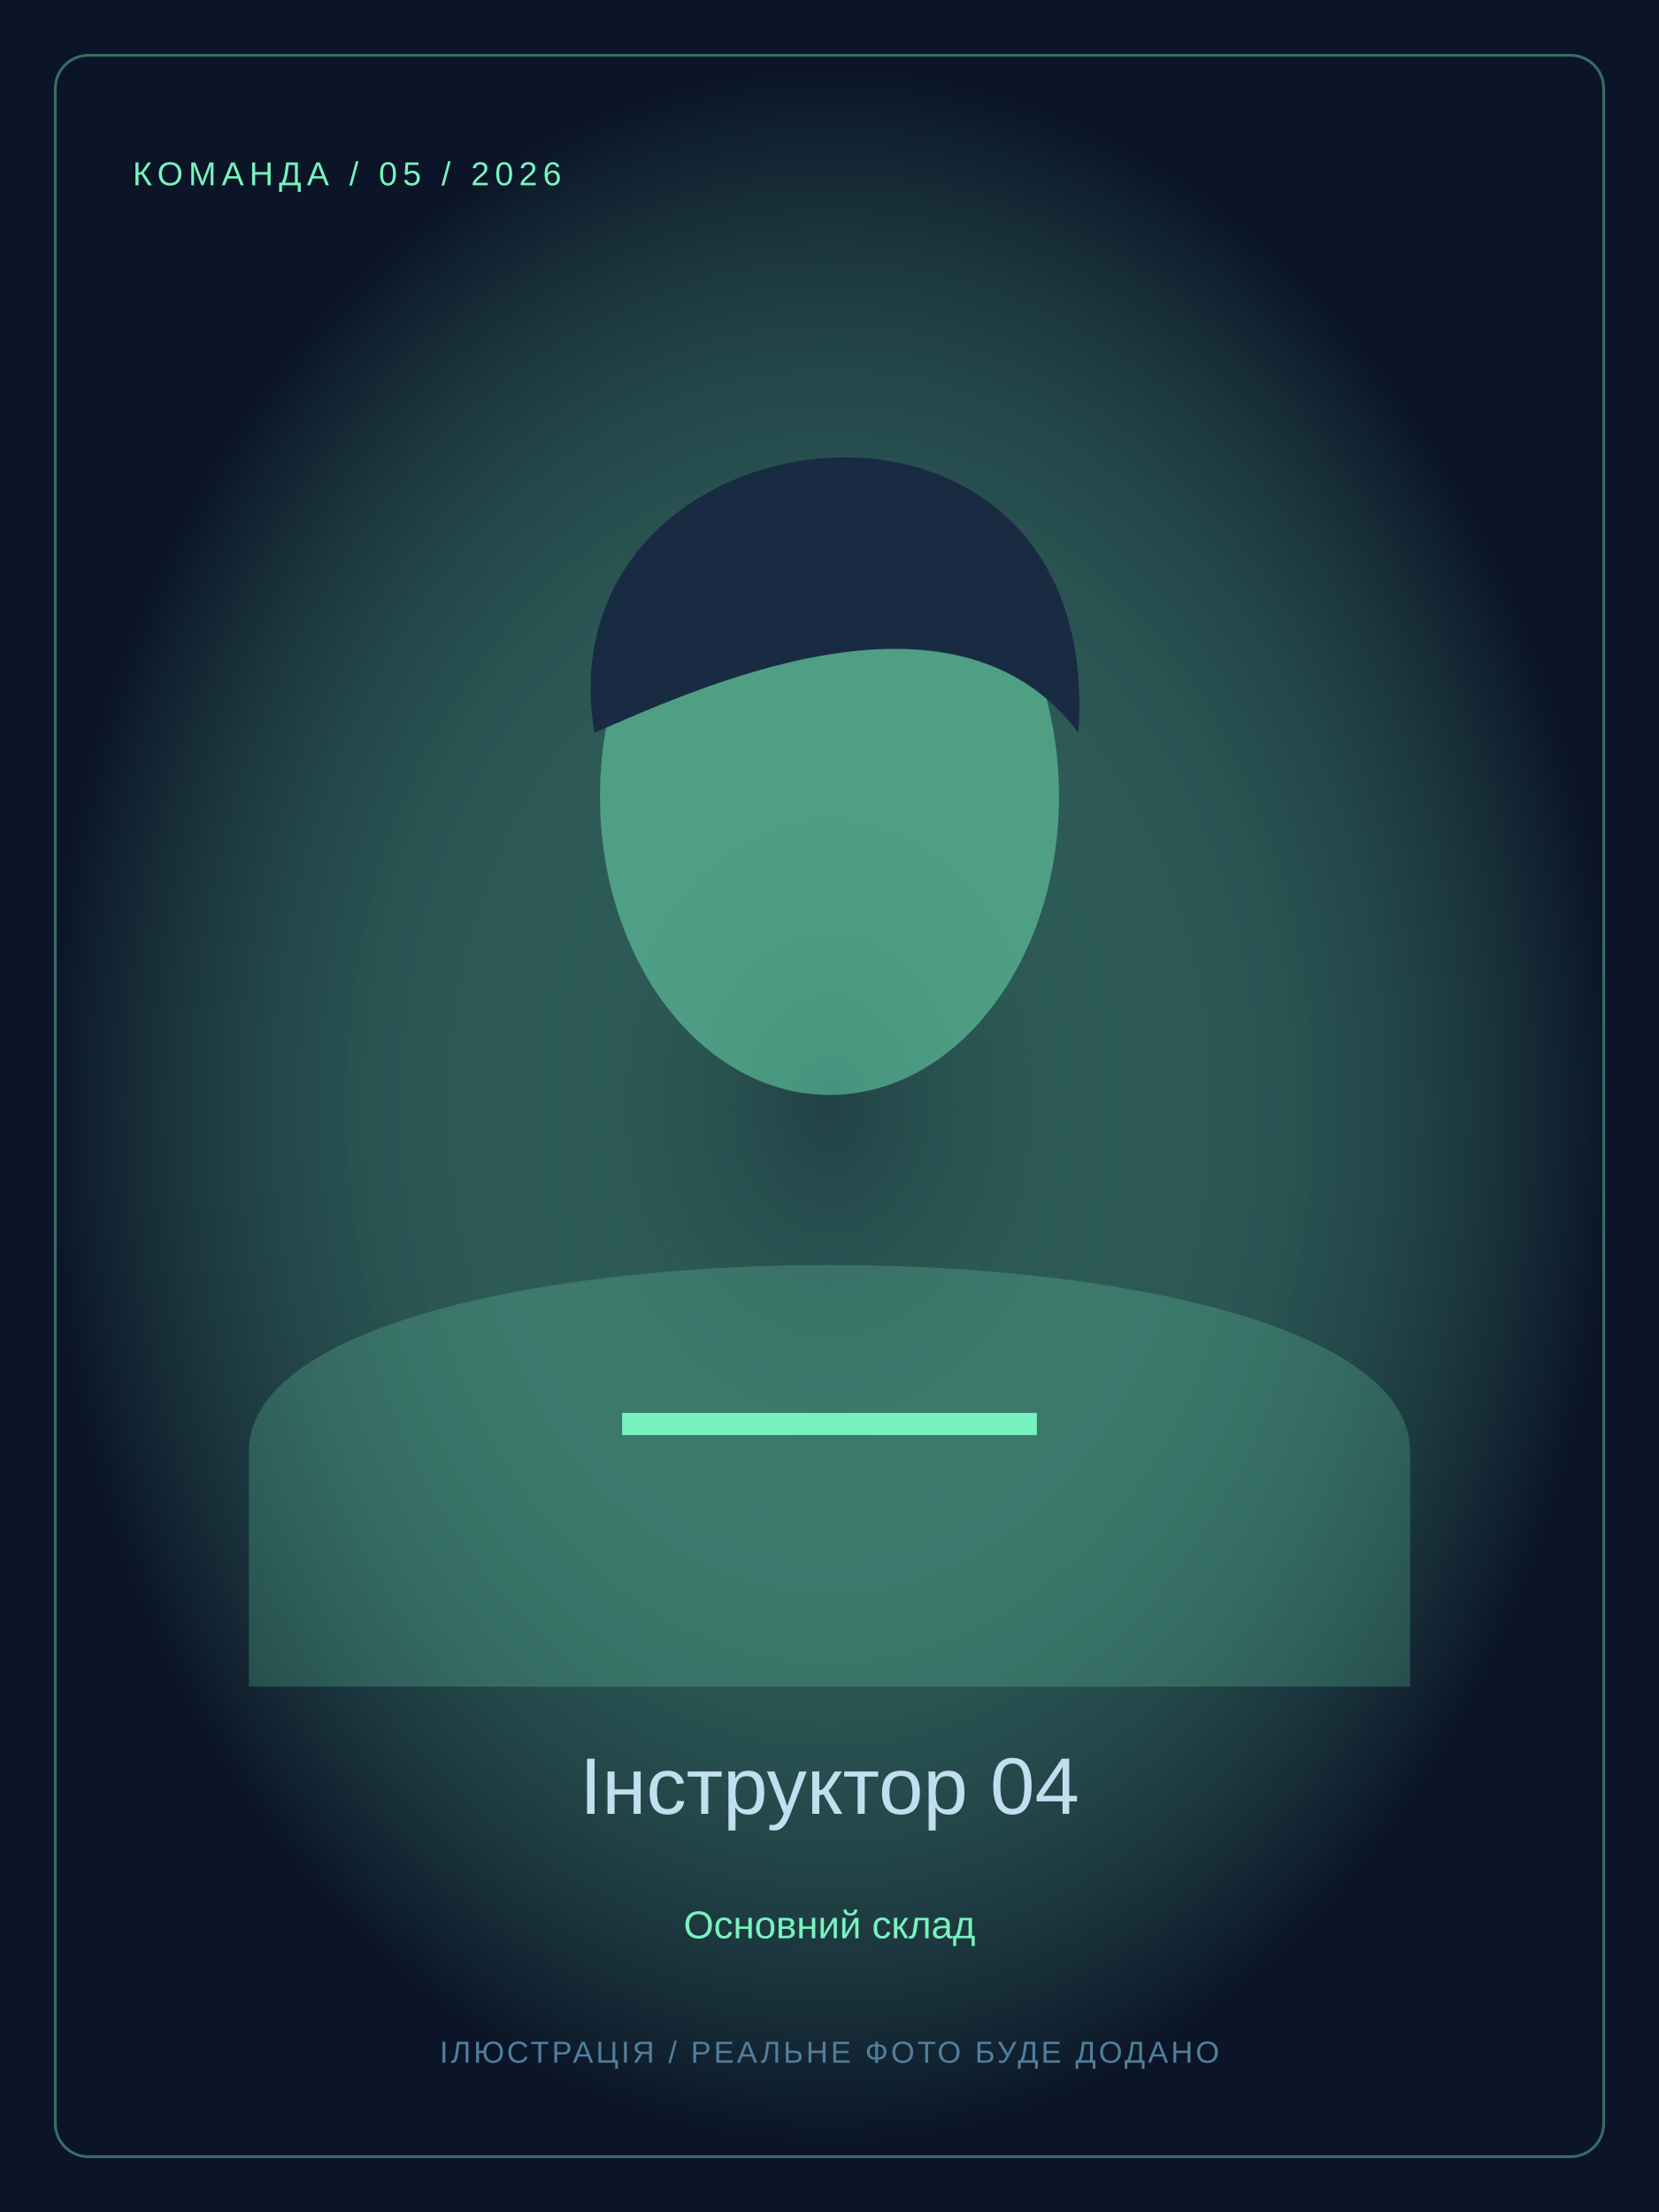
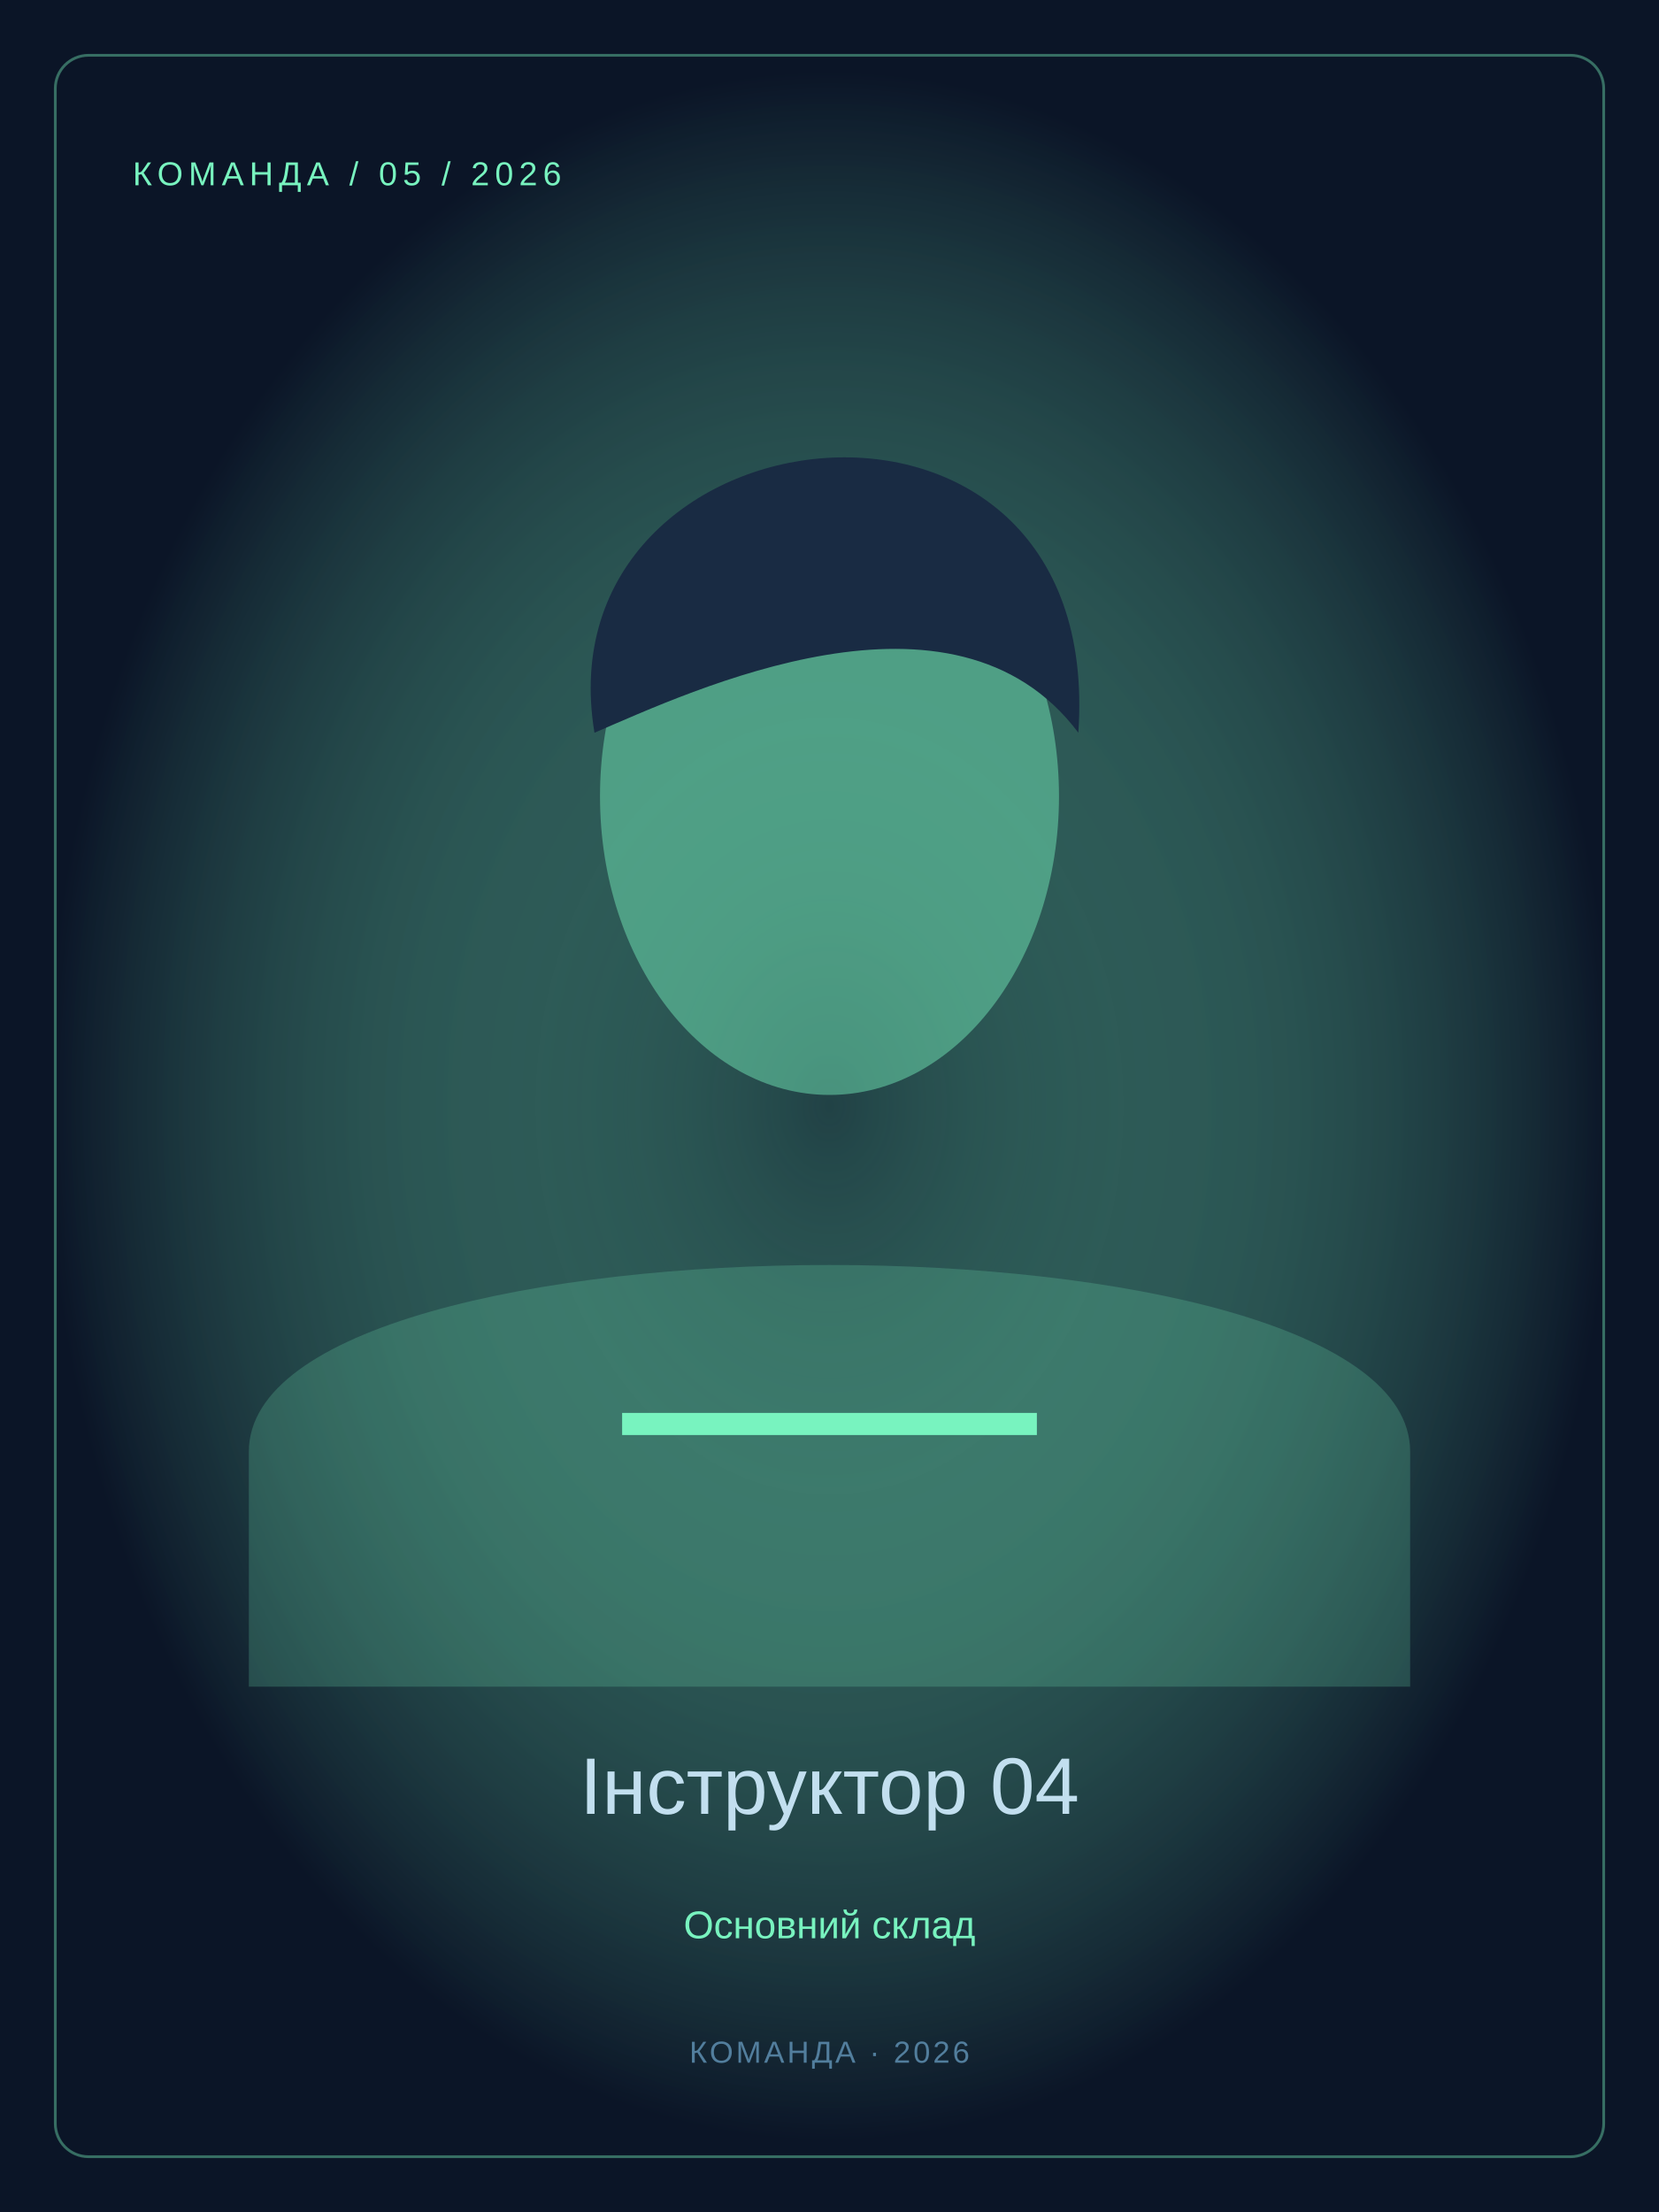
<svg xmlns="http://www.w3.org/2000/svg" width="600" height="800" viewBox="0 0 600 800">
  <defs>
    <radialGradient id="g">
      <stop stop-color="#78f3bf" stop-opacity=".2" />
      <stop offset="1" stop-color="#0b1527" />
    </radialGradient>
  </defs>
  <rect width="600" height="800" fill="#0b1527" />
  <rect x="20" y="20" width="560" height="760" rx="12" fill="url(#g)" stroke="#78f3bf" stroke-opacity=".4" />
  <path d="M90 610v-85c0-90 420-90 420 0v85" fill="#78f3bf" opacity=".2" />
  <ellipse cx="300" cy="288" rx="83" ry="108" fill="#78f3bf" opacity=".45" />
  <path d="M215 265c-20-120 185-145 175 0-45-60-140-15-175 0" fill="#192b43" />
  <path d="M225 515h150" stroke="#78f3bf" stroke-width="8" />
-   <text x="300" y="656" text-anchor="middle" font-family="Arial" font-size="29" fill="#c2dfef">Інструктор 04</text>
-   <text x="300" y="701" text-anchor="middle" font-family="Arial" font-size="14" fill="#78f3bf">Основний склад</text>
-   <text x="300" y="746" text-anchor="middle" font-family="Arial" font-size="11" letter-spacing="1" fill="#527e9d">ІЛЮСТРАЦІЯ / РЕАЛЬНЕ ФОТО БУДЕ ДОДАНО</text>
-   <text x="48" y="67" font-family="Arial" font-size="12" fill="#78f3bf" letter-spacing="2">КОМАНДА / 05 / 2026</text>
+   <text x="300" y="656" text-anchor="middle" font-family="Rubik,Arial,sans-serif" font-size="29" fill="#c2dfef">Інструктор 04</text>
+   <text x="300" y="701" text-anchor="middle" font-family="Rubik,Arial,sans-serif" font-size="14" fill="#78f3bf">Основний склад</text>
+   <text x="300" y="746" text-anchor="middle" font-family="Rubik,Arial,sans-serif" font-size="11" letter-spacing="1" fill="#527e9d">КОМАНДА · 2026</text>
+   <text x="48" y="67" font-family="Rubik,Arial,sans-serif" font-size="12" fill="#78f3bf" letter-spacing="2">КОМАНДА / 05 / 2026</text>
</svg>
